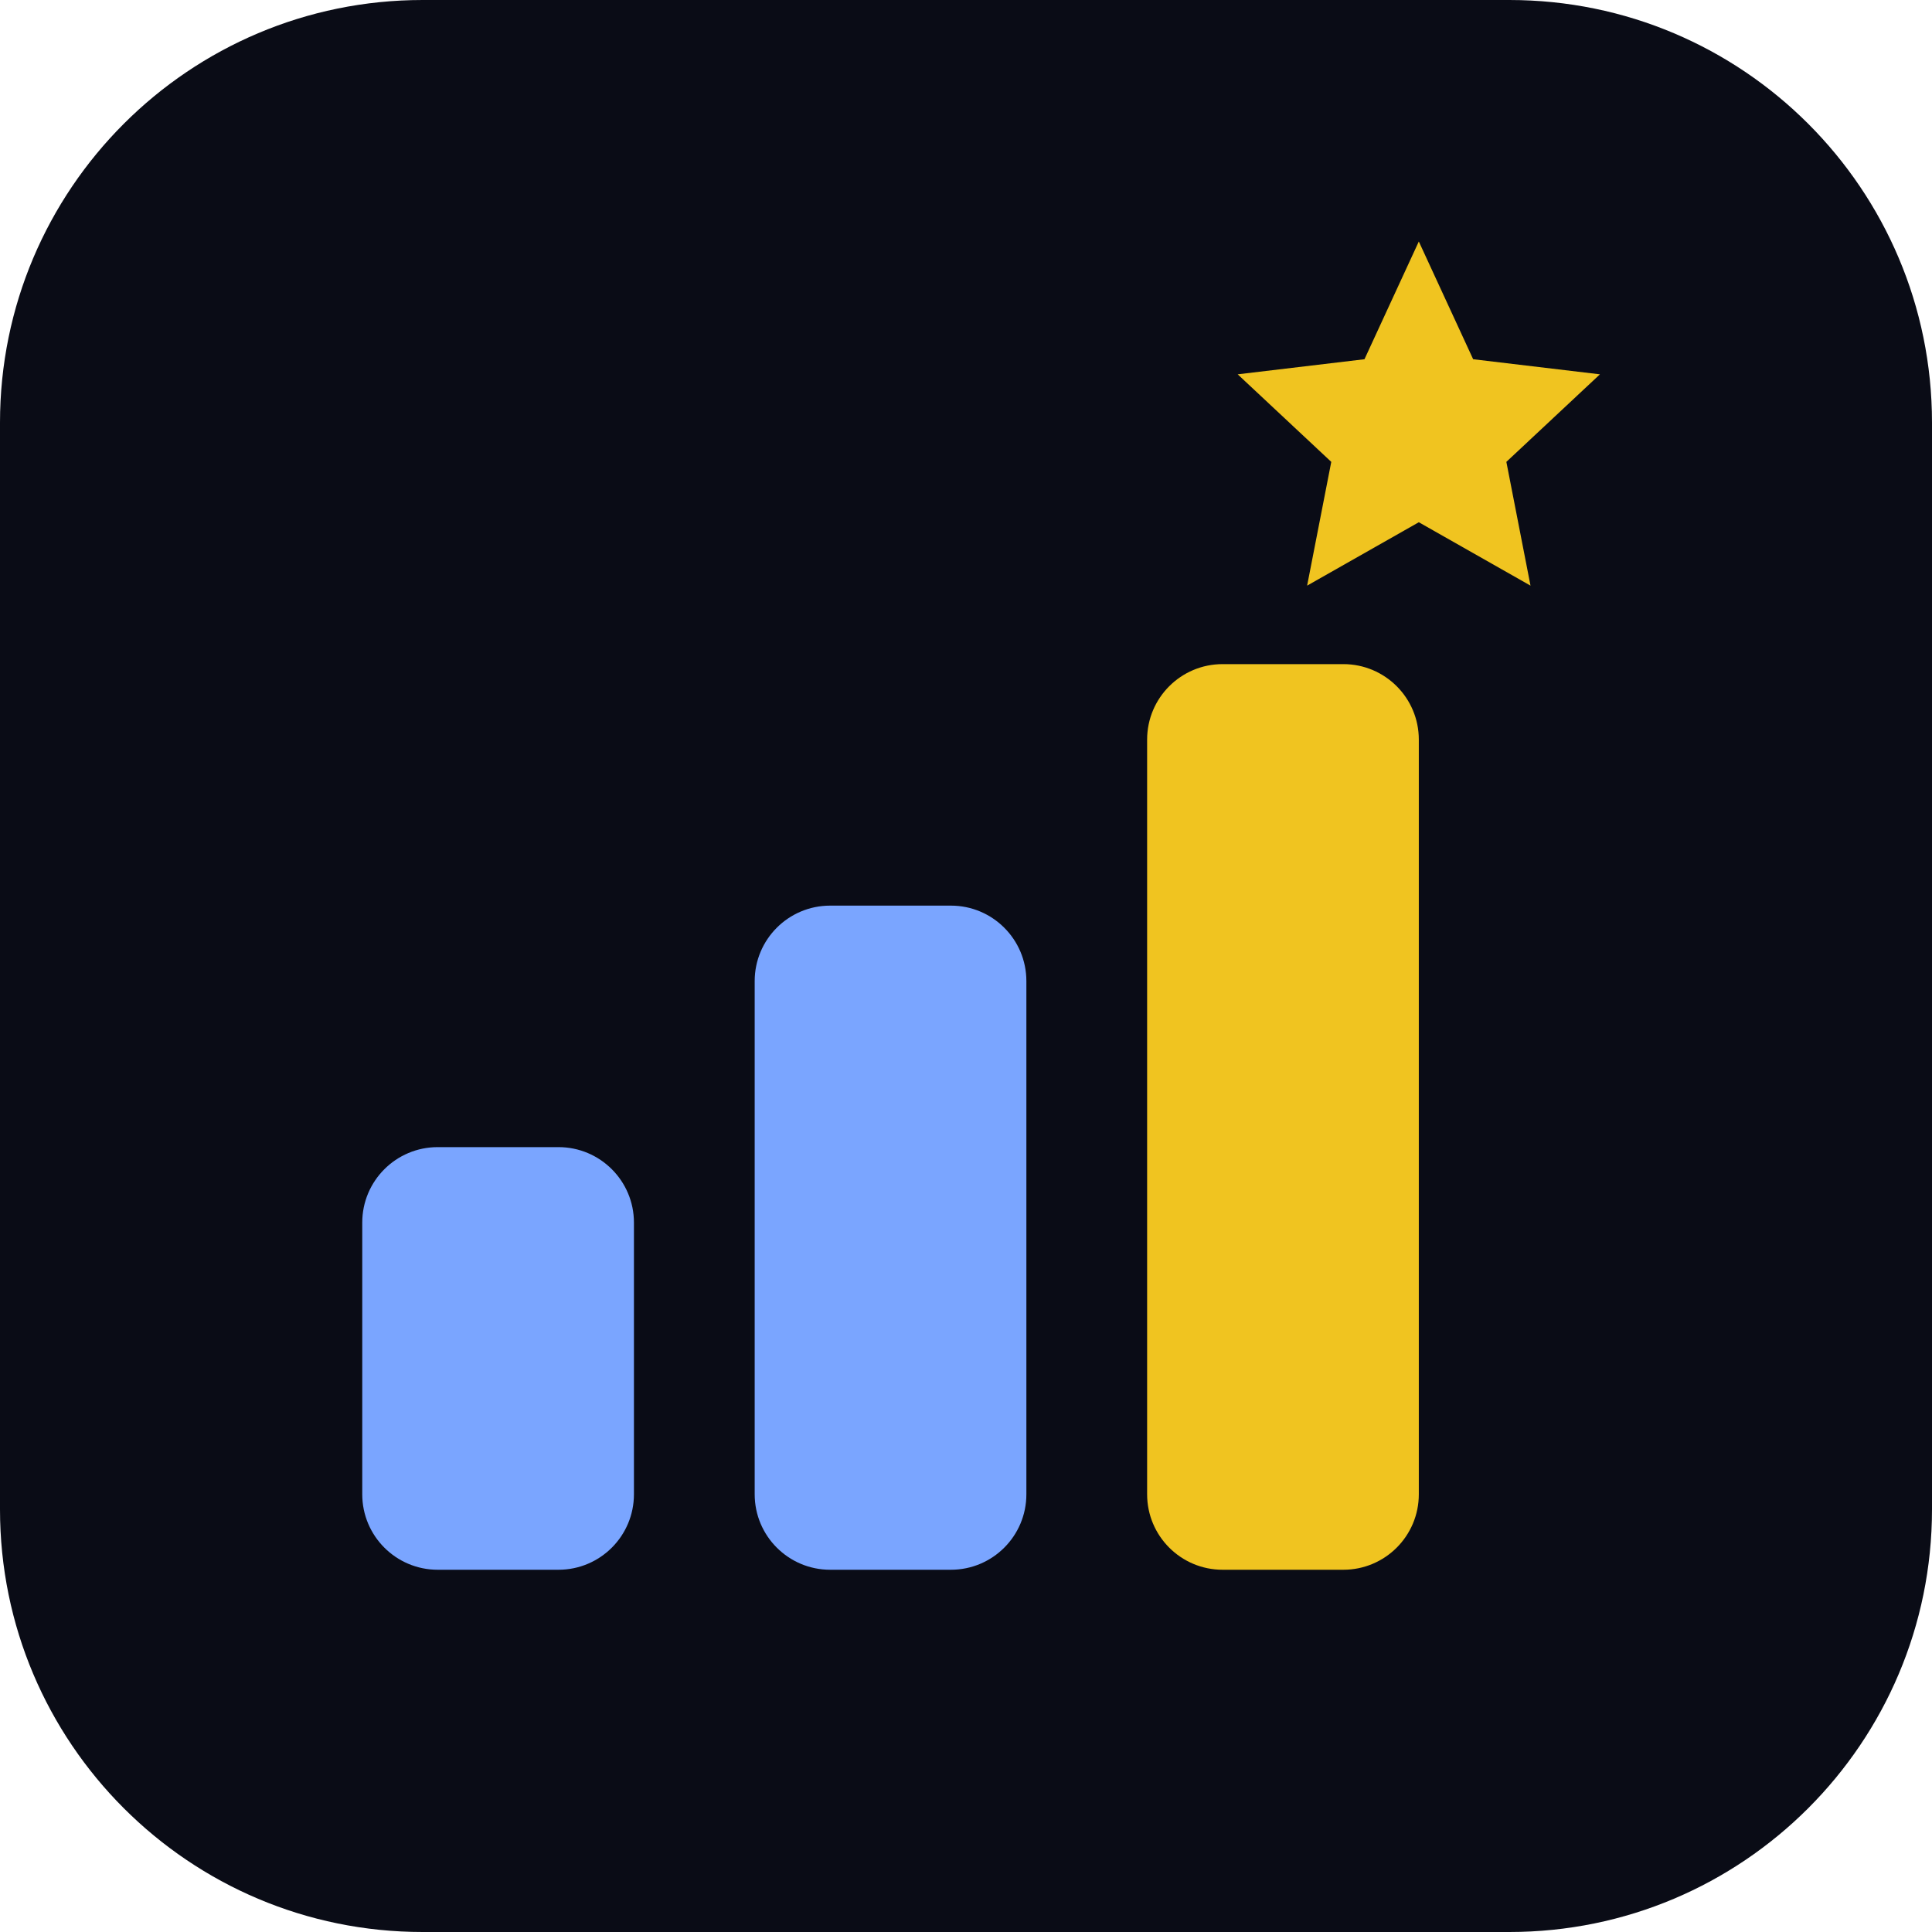
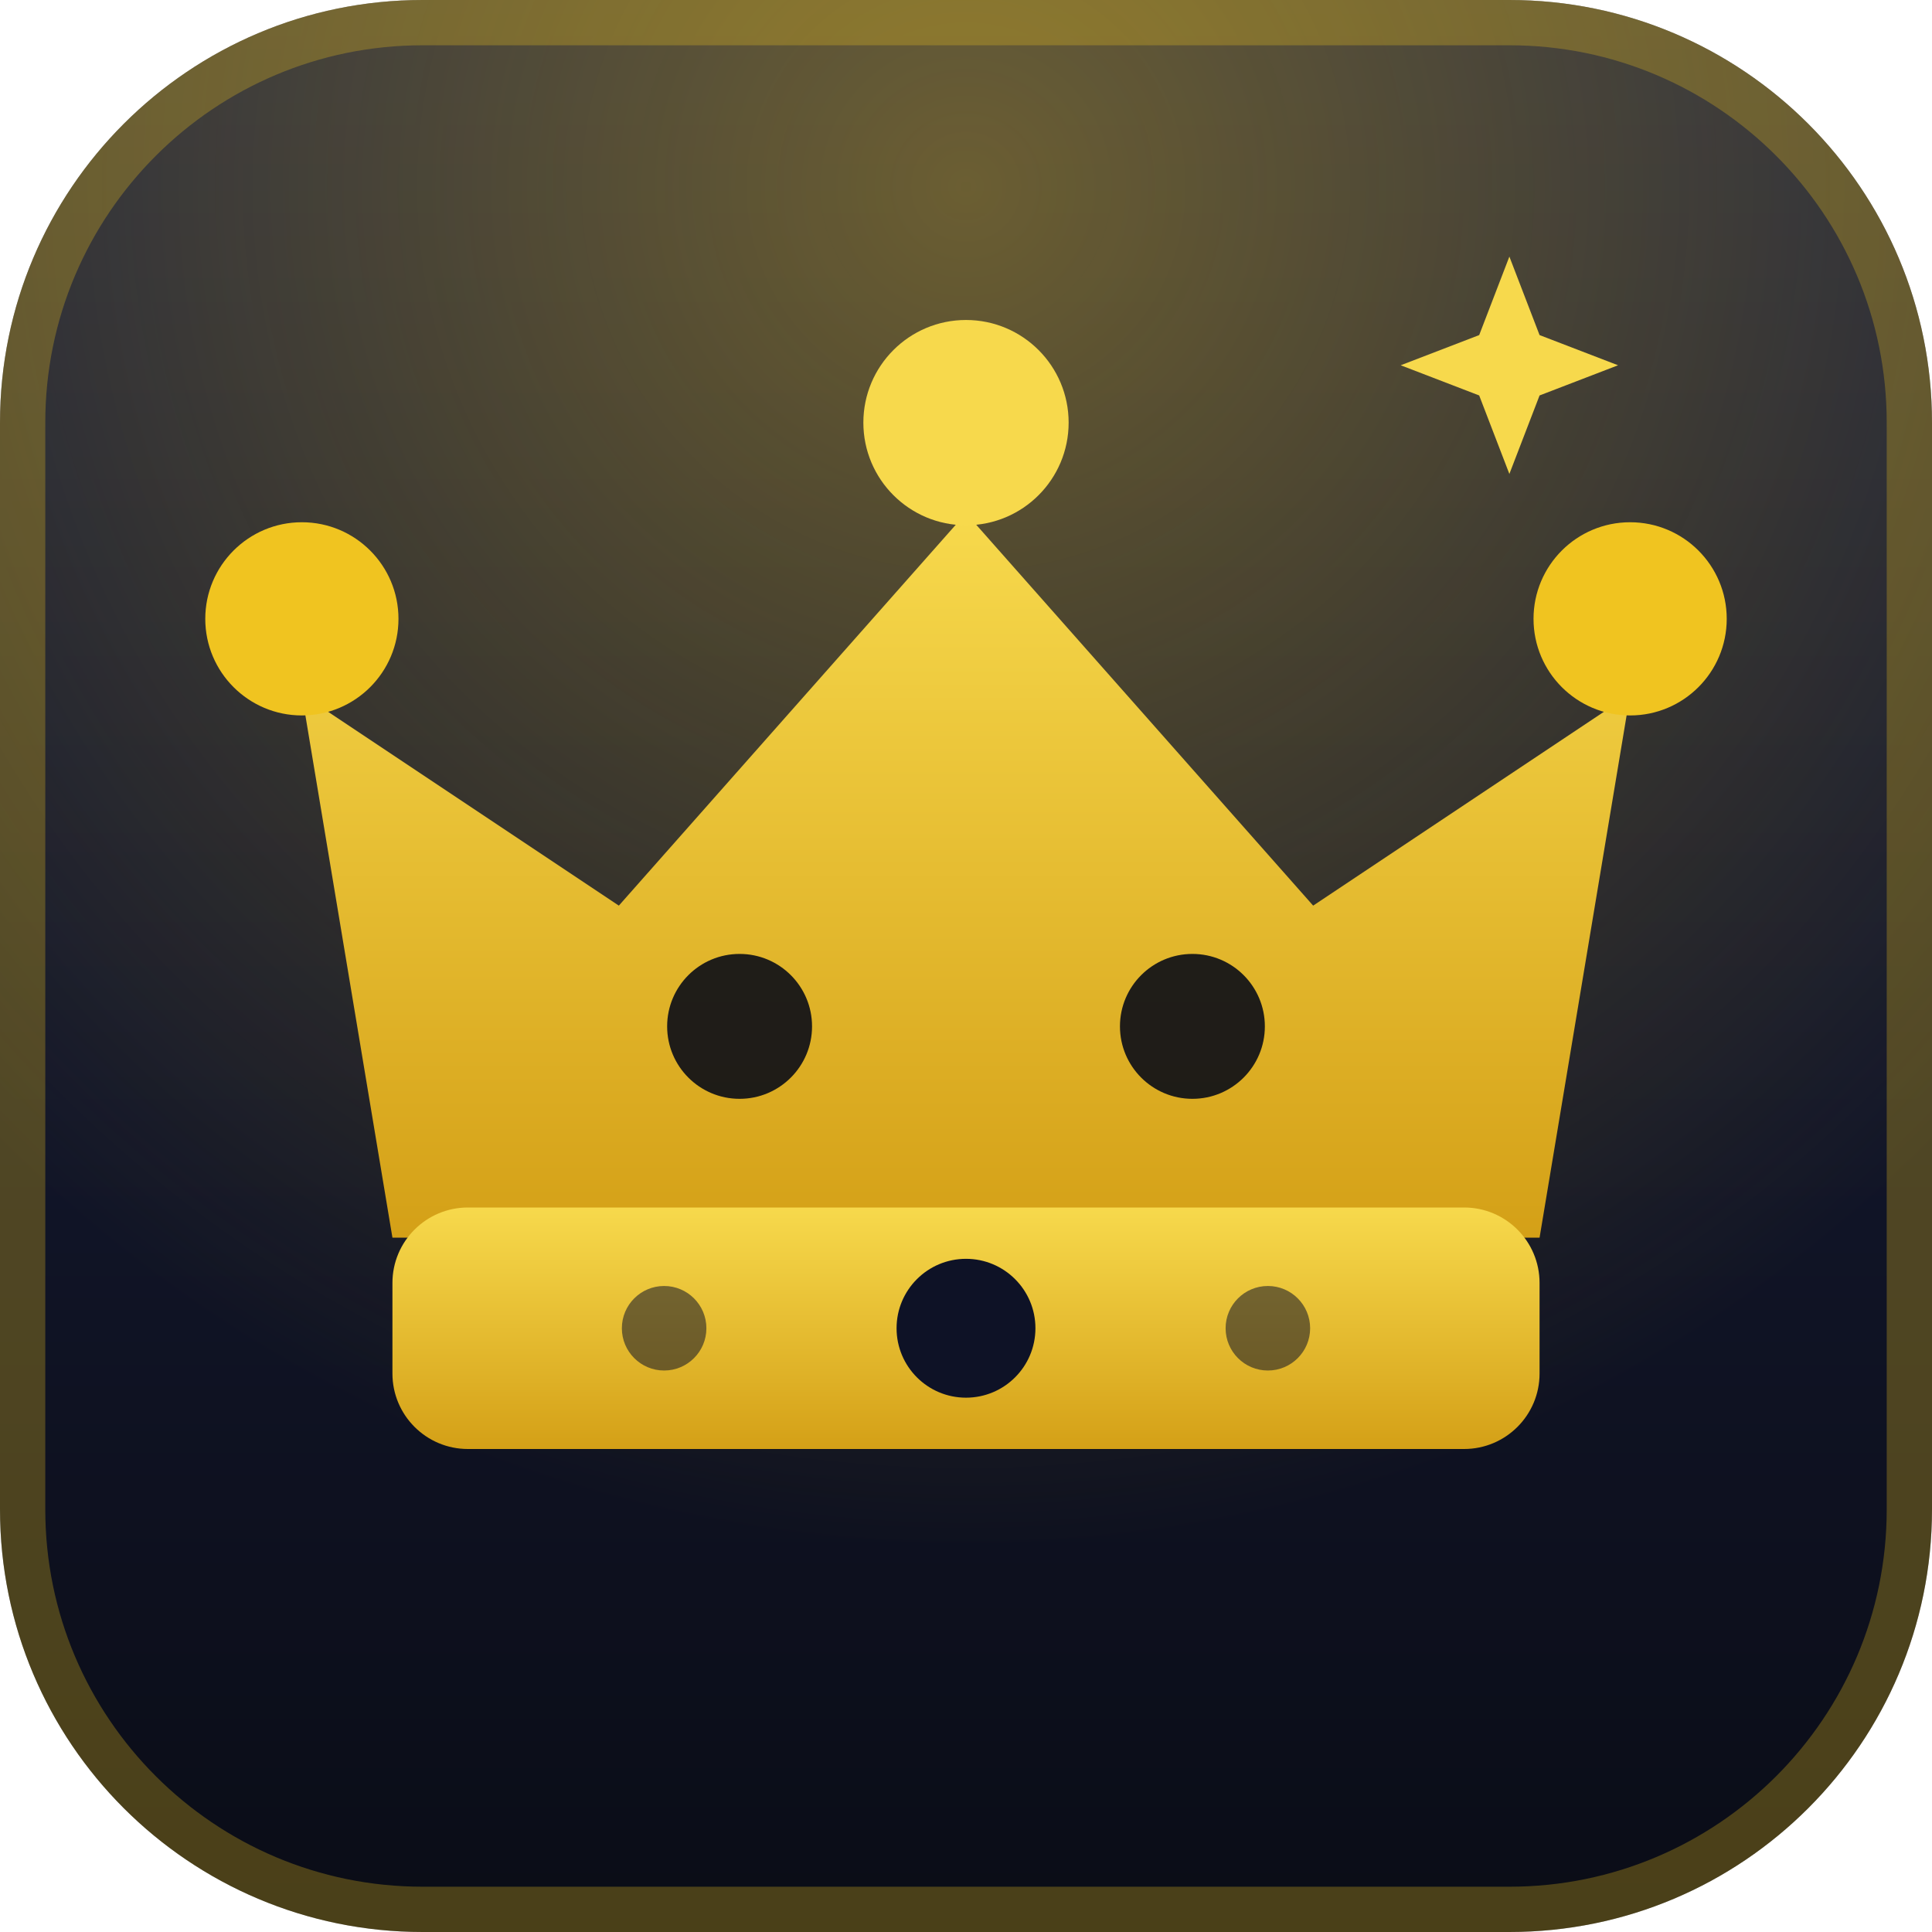
<svg xmlns="http://www.w3.org/2000/svg" viewBox="0 0 64 64">
-   <rect width="64" height="64" rx="14" fill="#0a0c16" />
-   <rect x="12" y="38" width="9" height="14" rx="2.5" fill="#7aa5ff" />
-   <rect x="25" y="30" width="9" height="22" rx="2.5" fill="#7aa5ff" />
-   <rect x="38" y="22" width="9" height="30" rx="2.5" fill="#f0c420" />
-   <path d="M47 8l1.8 3.9 4.2.5-3.1 2.9.8 4.1-3.7-2.1-3.7 2.1.8-4.1-3.1-2.9 4.2-.5z" fill="#f0c420" />
+   <defs>
+     <linearGradient id="mj-bg" x1="0" y1="0" x2="0" y2="1">
+       <stop offset="0" stop-color="#1b2242" />
+       <stop offset="1" stop-color="#0a0c16" />
+     </linearGradient>
+     <linearGradient id="mj-gold" x1="0" y1="0" x2="0" y2="1">
+       <stop offset="0" stop-color="#f7d94c" />
+       <stop offset="1" stop-color="#d4a017" />
+     </linearGradient>
+     <radialGradient id="mj-glow" cx="0.5" cy="0.1" r="0.7">
+       <stop offset="0" stop-color="#f0c420" stop-opacity="0.38" />
+       <stop offset="1" stop-color="#f0c420" stop-opacity="0" />
+     </radialGradient>
+   </defs>
+   <rect width="64" height="64" rx="14" fill="url(#mj-bg)" />
+   <rect width="64" height="64" rx="14" fill="url(#mj-glow)" />
+   <path d="M13 41 L10 23 L20.5 30 L32 17 L43.5 30 L54 23 L51 41 Z" fill="url(#mj-gold)" />
+   <circle cx="10" cy="20.5" r="3.2" fill="#f0c420" />
+   <circle cx="32" cy="14" r="3.4" fill="#f7d94c" />
+   <circle cx="54" cy="20.5" r="3.2" fill="#f0c420" />
+   <circle cx="24.5" cy="34" r="2.4" fill="#0a0c16" opacity="0.9" />
+   <circle cx="39.5" cy="34" r="2.4" fill="#0a0c16" opacity="0.9" />
+   <rect x="13" y="40" width="38" height="8" rx="2.5" fill="url(#mj-gold)" />
+   <circle cx="32" cy="44" r="2.3" fill="#0e1226" />
+   <circle cx="22" cy="44" r="1.4" fill="#0e1226" opacity="0.55" />
+   <circle cx="42" cy="44" r="1.4" fill="#0e1226" opacity="0.55" />
+   <path d="M50 8.5 l1 2.6 2.6 1 -2.6 1 -1 2.6 -1 -2.6 -2.6 -1 2.6 -1 Z" fill="#f7d94c" />
+   <rect x="0.75" y="0.75" width="62.5" height="62.5" rx="13.25" fill="none" stroke="#f0c420" stroke-opacity="0.28" stroke-width="1.5" />
</svg>
